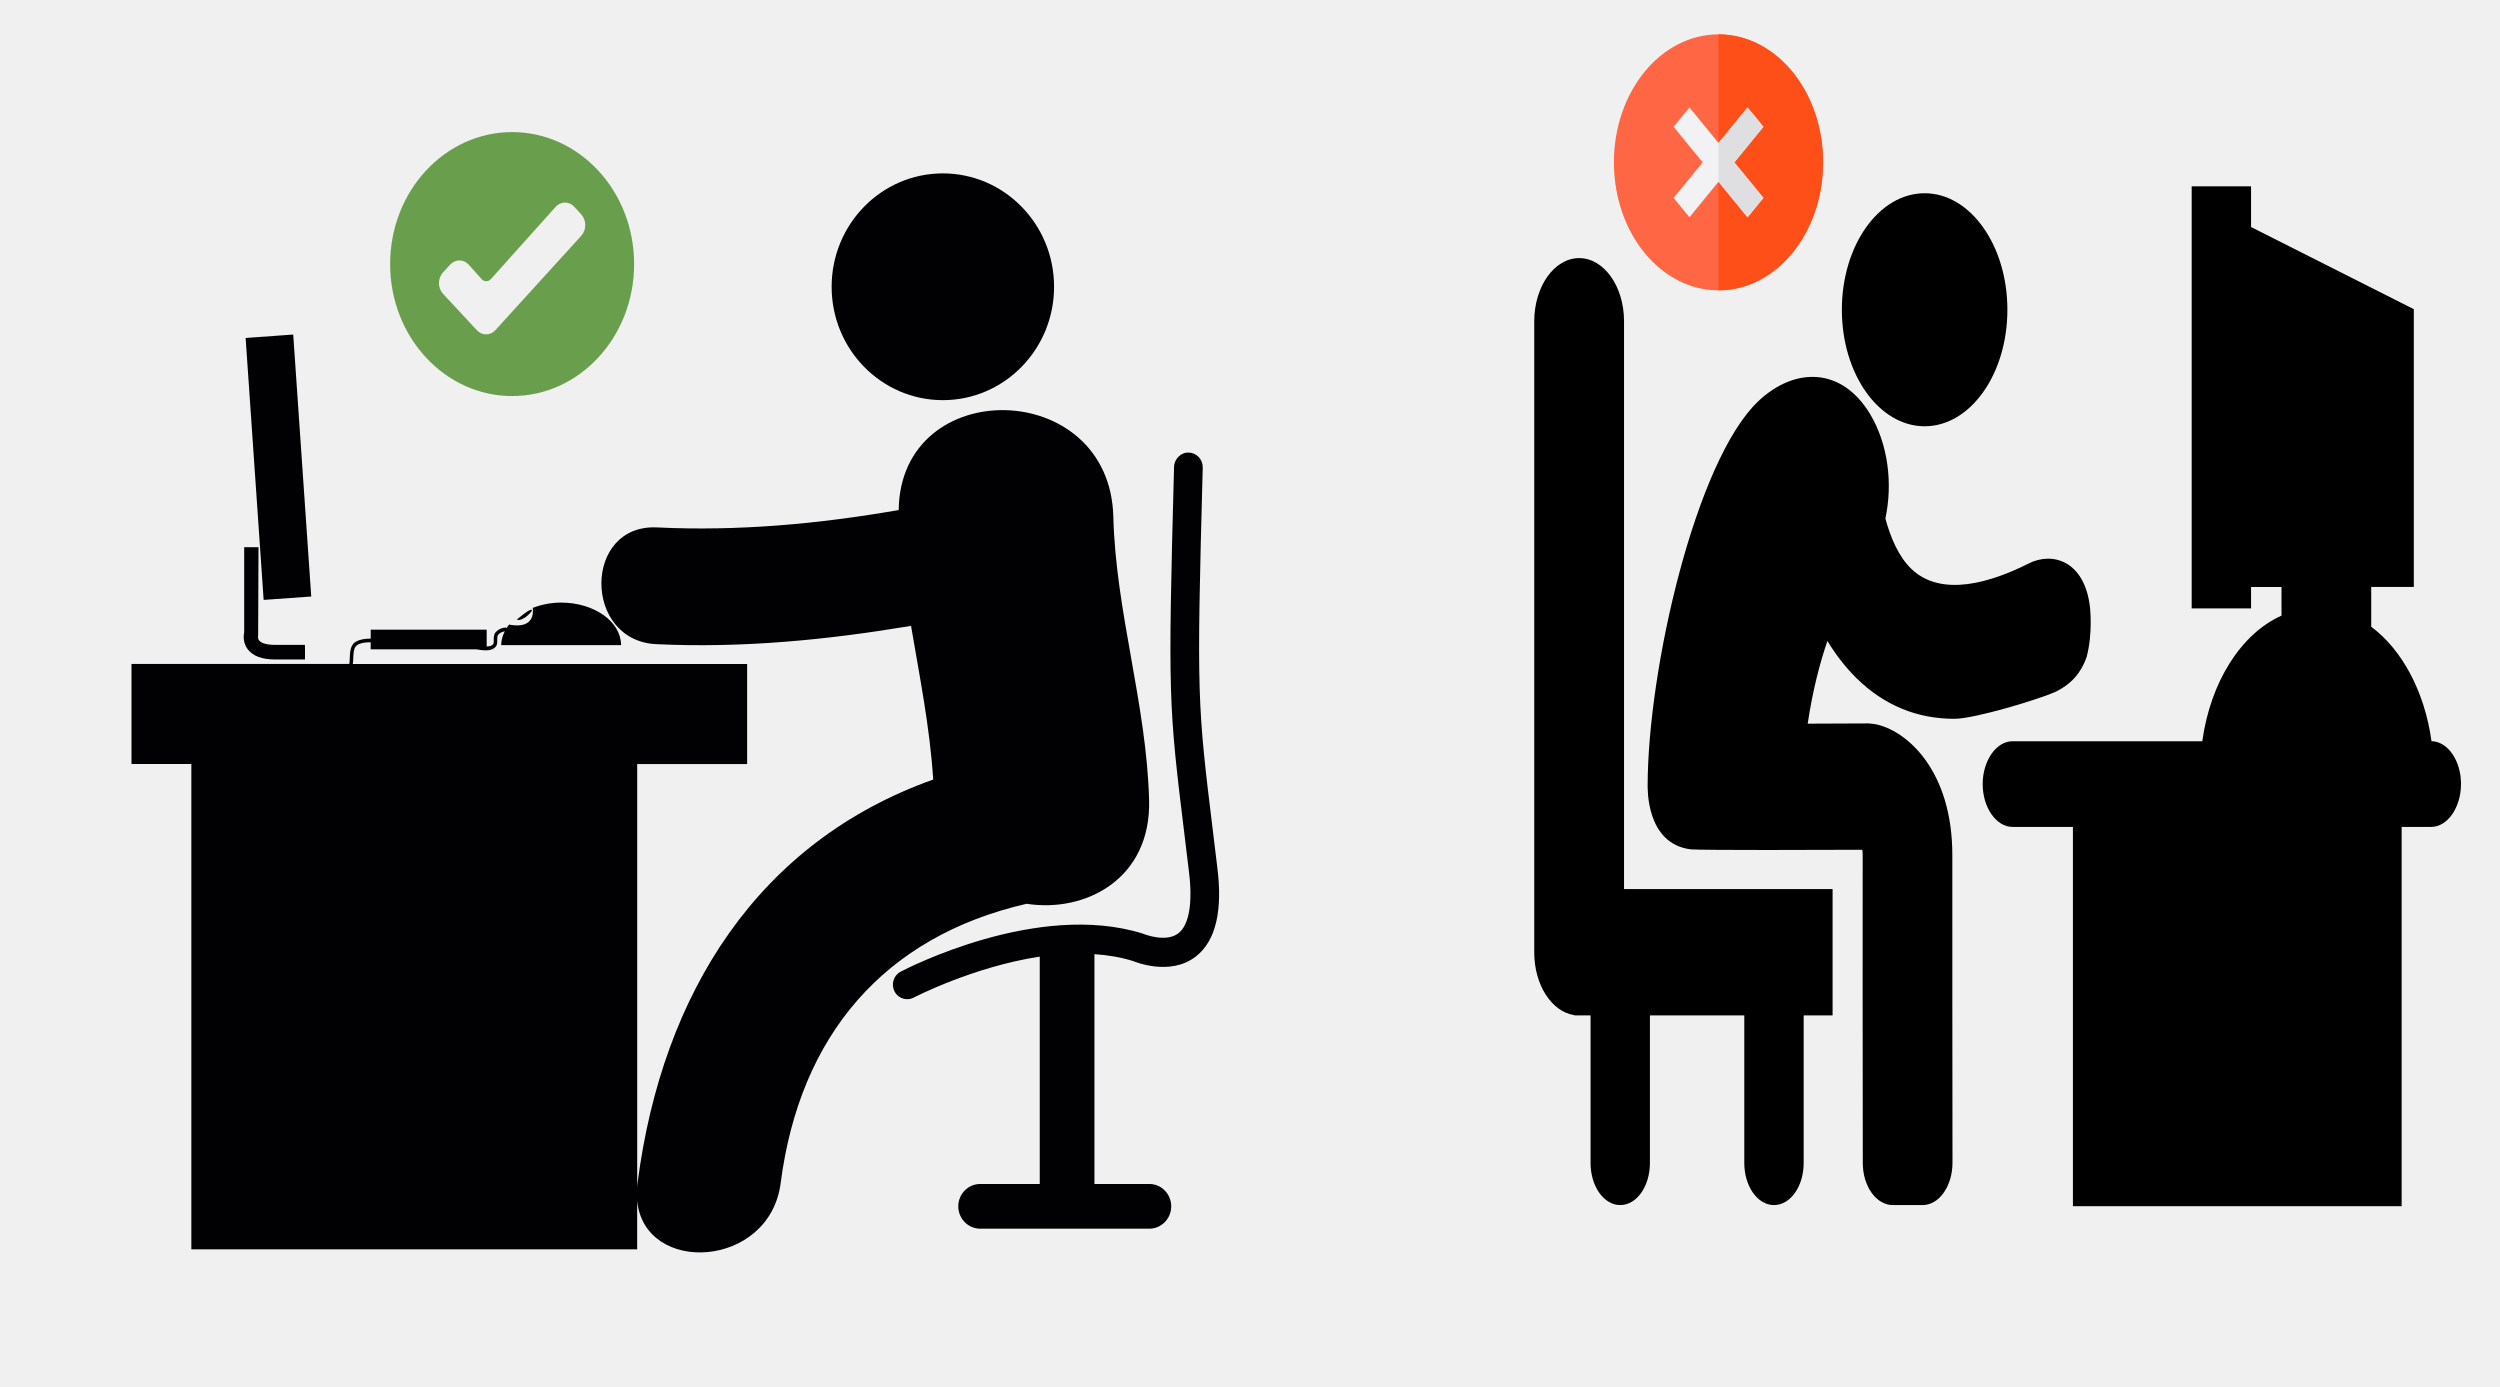
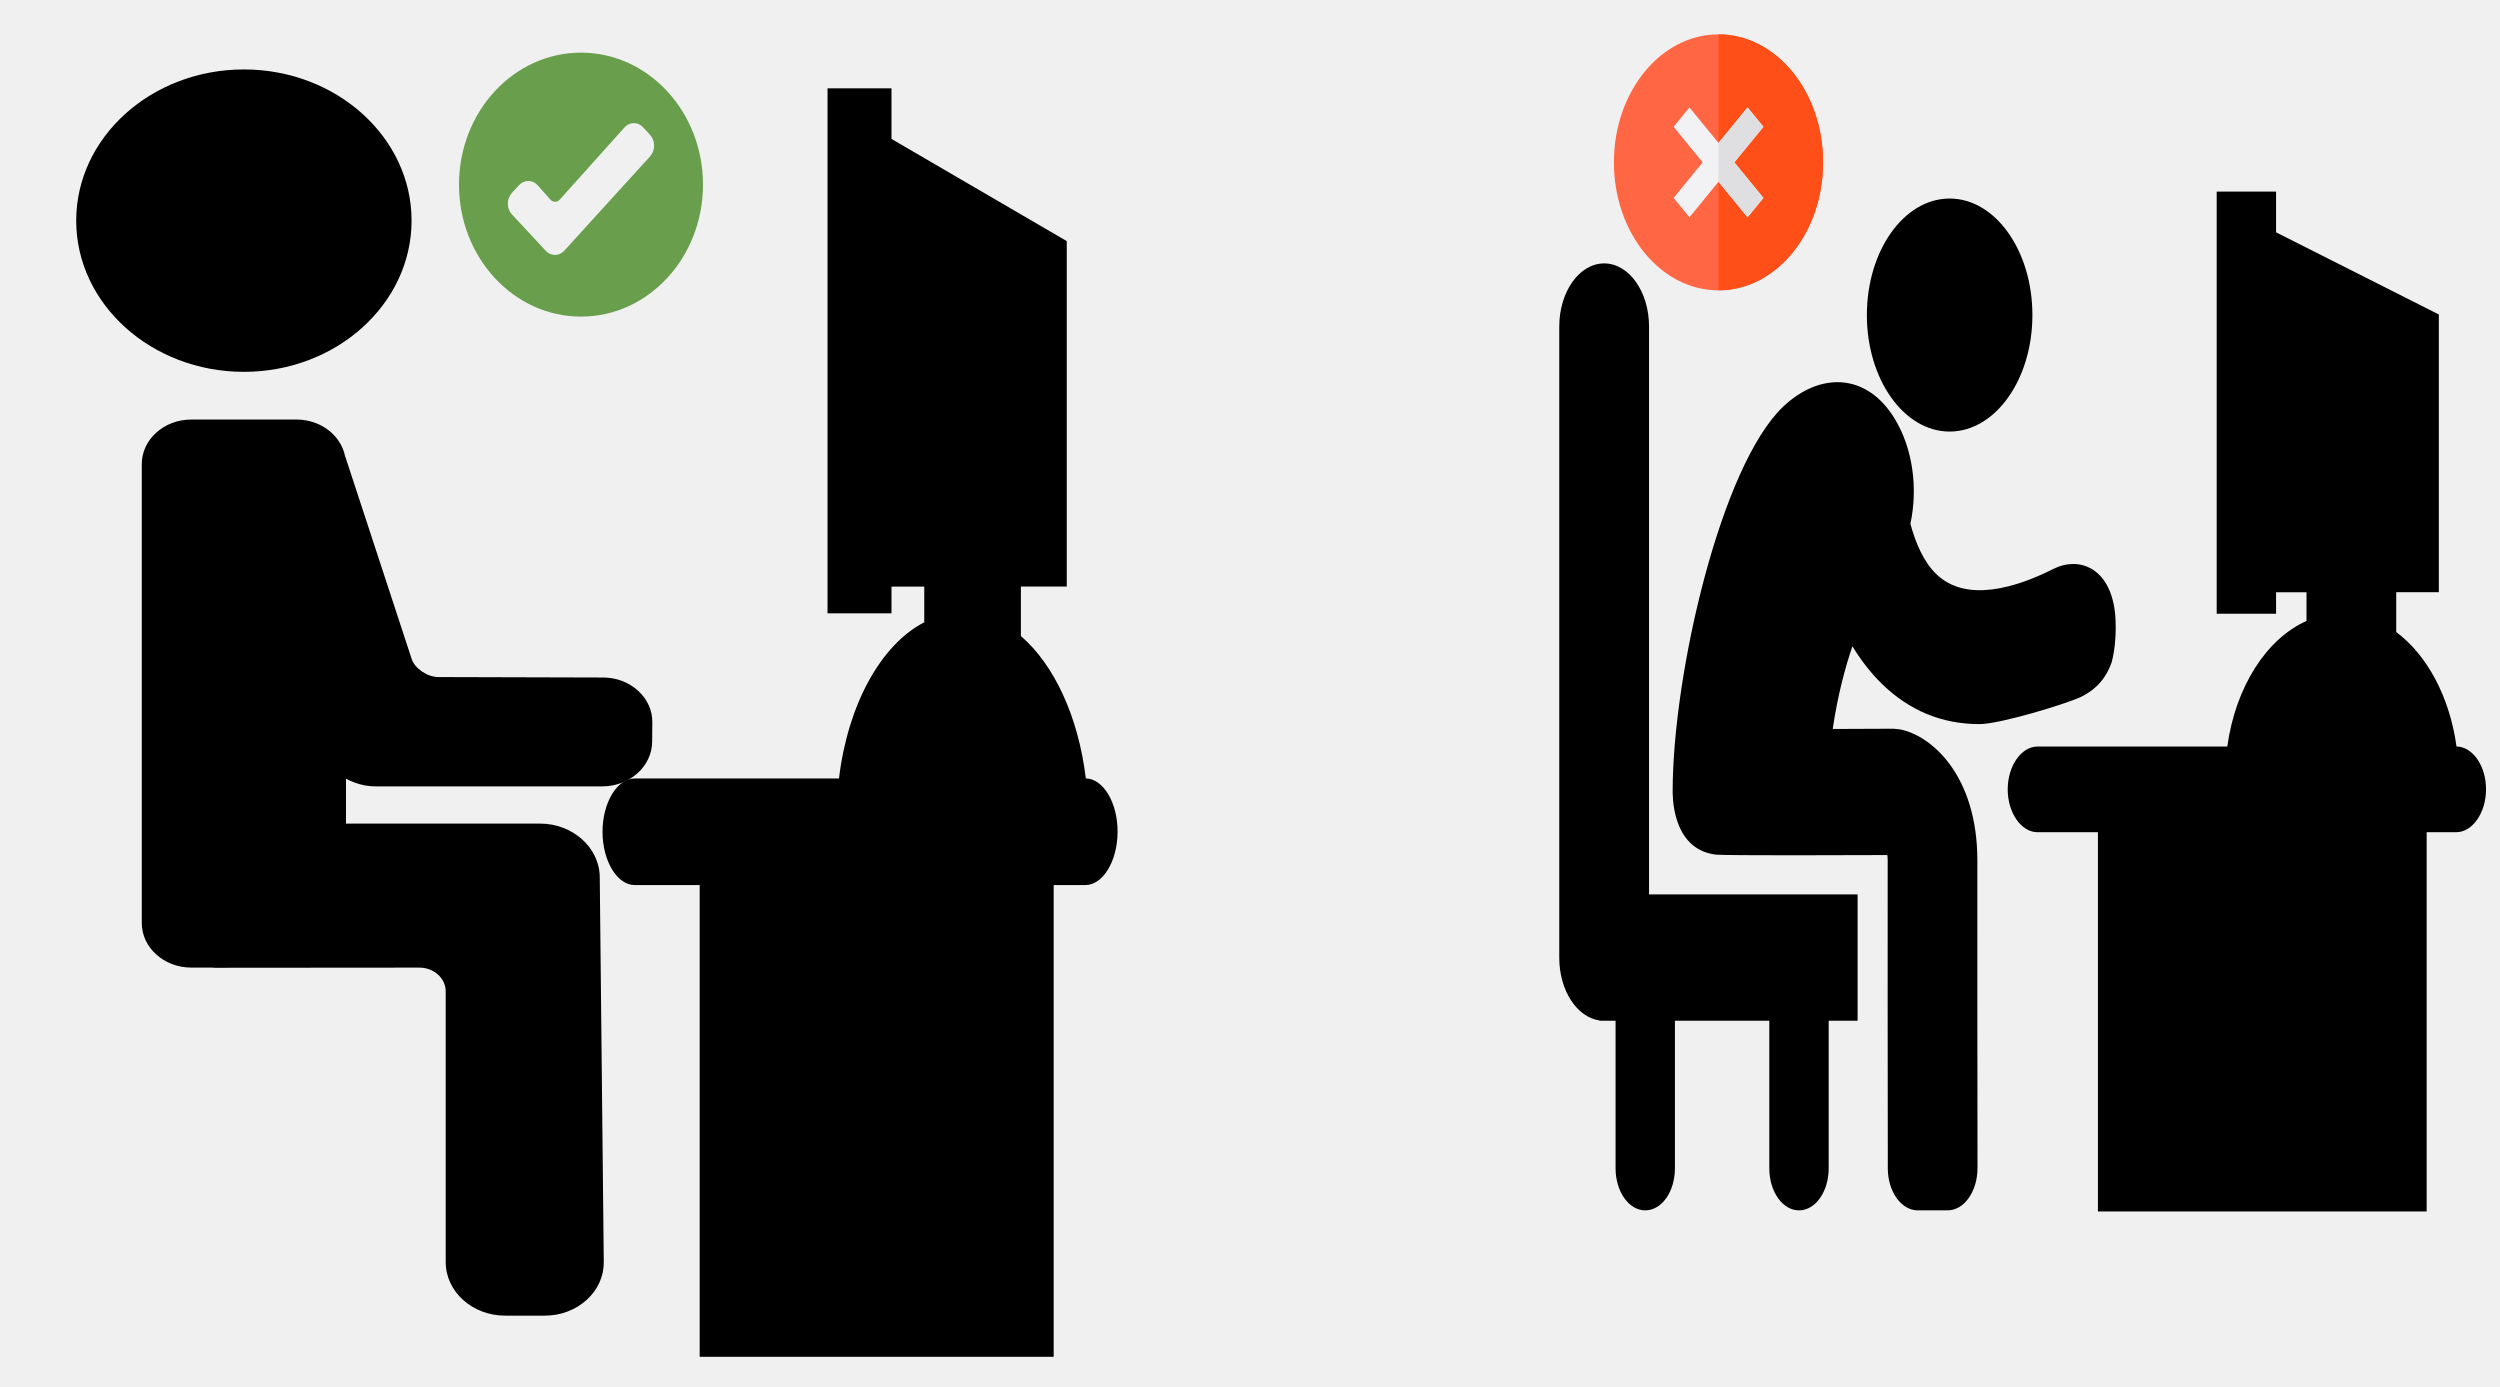
- <svg xmlns="http://www.w3.org/2000/svg" fill="#000000" width="799.938" height="443.638" viewBox="0 -27.73 122.871 68.143" version="1.1" id="Layer_1" xml:space="preserve">
+ <svg xmlns="http://www.w3.org/2000/svg" xmlns:xlink="http://www.w3.org/1999/xlink" fill="#000000" width="799.938" height="443.638" viewBox="0 -27.73 122.871 68.143" version="1.1" id="Layer_1" xml:space="preserve">
  <defs id="defs1875">
    <clipPath clipPathUnits="userSpaceOnUse" id="clipPath15564">
      <g id="g15568" transform="translate(-2.685651,-1.588722)">
        <g id="use15566" transform="translate(2.685651,1.588721)" clip-path="url(#clipPath15564)">
          <g id="g15744" clip-path="none" transform="translate(2.685651,1.588721)">
            <g id="g15572" transform="matrix(0.3160023,0,0,0.3068941,75.72647,8.937441)">
              <path d="m 79.93,51.37 c -0.53,-0.51 -0.32,-1.2 0.48,-1.54 0.8,-0.34 1.87,-0.2 2.41,0.3 3.78,3.6 1.96,6.52 0.21,9.32 -1.32,2.12 -2.59,4.15 -0.25,6.19 0.57,0.5 0.4,1.19 -0.37,1.55 -0.77,0.36 -1.86,0.26 -2.43,-0.24 -3.47,-3.03 -1.86,-5.62 -0.17,-8.32 1.41,-2.27 2.89,-4.63 0.12,-7.26 z M 14.57,28.11 h 73.65 c 0.96,0 1.74,0.78 1.74,1.74 v 12.26 h 24.13 c 1.46,0 2.79,-0.6 3.75,-1.56 0.96,-0.96 1.56,-2.29 1.56,-3.75 v -28 c 0,-1.46 -0.6,-2.79 -1.56,-3.75 -0.96,-0.96 -2.29,-1.56 -3.75,-1.56 H 8.8 C 7.34,3.49 6.01,4.09 5.05,5.05 4.08,6.01 3.48,7.34 3.48,8.8 v 28 c 0,1.46 0.6,2.79 1.56,3.75 0.96,0.96 2.29,1.56 3.75,1.56 h 4.03 V 29.85 c 0.01,-0.96 0.79,-1.74 1.75,-1.74 z m 71.91,3.48 H 16.31 V 41.68 H 86.48 Z M 15.21,13.64 c -0.96,0 -1.74,-0.78 -1.74,-1.74 0,-0.96 0.78,-1.74 1.74,-1.74 h 93.74 c 0.96,0 1.74,0.78 1.74,1.74 0,0.96 -0.78,1.74 -1.74,1.74 z m 83.37,18.35 c 1.36,0 2.46,1.1 2.46,2.46 0,1.36 -1.1,2.46 -2.46,2.46 -1.36,0 -2.46,-1.1 -2.46,-2.46 0,-1.36 1.11,-2.46 2.46,-2.46 z m 10.27,0 c 1.36,0 2.46,1.1 2.46,2.46 0,1.36 -1.1,2.46 -2.46,2.46 -1.36,0 -2.46,-1.1 -2.46,-2.46 0,-1.36 1.1,-2.46 2.46,-2.46 z M 8.8,0 h 105.29 c 2.42,0 4.62,0.99 6.21,2.58 1.59,1.59 2.58,3.79 2.58,6.21 V 36.8 c 0,2.42 -0.99,4.62 -2.58,6.21 -1.59,1.59 -3.79,2.58 -6.21,2.58 H 8.8 C 6.38,45.59 4.18,44.6 2.59,43.01 0.99,41.42 0,39.22 0,36.8 V 8.8 C 0,6.38 0.99,4.18 2.58,2.59 4.18,0.99 6.38,0 8.8,0 Z m 6.41,21.76 c -0.96,0 -1.74,-0.78 -1.74,-1.74 0,-0.96 0.78,-1.74 1.74,-1.74 h 93.74 c 0.96,0 1.74,0.78 1.74,1.74 0,0.96 -0.78,1.74 -1.74,1.74 z m 6.16,29.61 c -0.53,-0.51 -0.32,-1.2 0.48,-1.54 0.8,-0.34 1.87,-0.2 2.41,0.3 3.78,3.6 1.96,6.52 0.21,9.32 -1.32,2.12 -2.59,4.15 -0.25,6.19 0.57,0.5 0.4,1.19 -0.37,1.55 -0.77,0.36 -1.86,0.26 -2.43,-0.24 -3.47,-3.03 -1.86,-5.62 -0.17,-8.32 1.41,-2.27 2.88,-4.63 0.12,-7.26 z m 14.64,0 c -0.53,-0.51 -0.32,-1.2 0.48,-1.54 0.8,-0.34 1.87,-0.2 2.41,0.3 3.78,3.6 1.96,6.52 0.21,9.32 -1.32,2.12 -2.59,4.15 -0.25,6.19 0.57,0.5 0.4,1.19 -0.37,1.55 -0.77,0.36 -1.86,0.26 -2.43,-0.24 -3.47,-3.03 -1.86,-5.62 -0.17,-8.32 1.41,-2.27 2.88,-4.63 0.12,-7.26 z m 14.64,0 c -0.53,-0.51 -0.32,-1.2 0.48,-1.54 0.8,-0.34 1.87,-0.2 2.41,0.3 3.78,3.6 1.96,6.52 0.21,9.32 -1.32,2.12 -2.59,4.15 -0.25,6.19 0.57,0.5 0.4,1.19 -0.37,1.55 -0.77,0.36 -1.86,0.26 -2.43,-0.24 -3.47,-3.03 -1.86,-5.62 -0.17,-8.32 1.41,-2.27 2.89,-4.63 0.12,-7.26 z m 14.64,0 c -0.53,-0.51 -0.32,-1.2 0.48,-1.54 0.8,-0.34 1.87,-0.2 2.41,0.3 3.78,3.6 1.96,6.52 0.21,9.32 -1.32,2.12 -2.59,4.15 -0.25,6.19 0.57,0.5 0.4,1.19 -0.37,1.55 -0.77,0.36 -1.86,0.26 -2.43,-0.24 -3.47,-3.03 -1.85,-5.62 -0.17,-8.32 1.41,-2.27 2.89,-4.63 0.12,-7.26 z" id="path15570" />
            </g>
            <g id="g15584" transform="matrix(0.03702094,0,0,0.03373472,-3.585927,-29.1693)">
              <path d="M 841.894,97.371 H 180.399 c -13.502,0 -24.454,10.956 -24.454,24.454 v 431.976 c 0,1.209 0.509,2.227 0.701,3.375 0.763,11.399 9.169,21.208 20.826,22.863 l 65.784,9.234 c 50.44,7.258 111.769,16.111 167.937,22.163 v 32.414 H 186.833 c -13.502,0 -24.454,10.953 -24.454,24.454 V 904.385 c 0,13.502 10.953,24.454 24.454,24.454 h 652.194 c 13.502,0 24.454,-10.953 24.454,-24.454 V 668.307 c 0,-13.502 -10.953,-24.454 -24.454,-24.454 H 602.756 v -31.077 c 57.57,-5.86 121.767,-15.348 173.796,-22.991 l 68.588,-9.743 c 12.42,-1.784 21.335,-12.802 20.953,-25.094 0,-0.382 0.254,-0.698 0.254,-1.145 V 121.827 c 10e-4,-13.499 -10.951,-24.455 -24.453,-24.455 z" fill="#27323a" id="path15574" />
              <path d="m 211.288,692.762 h 603.284 v 187.168 h -603.284 z" fill="#f4ce73" id="path15576" />
              <path d="m 460.102,643.852 v -27.895 c 19.678,1.467 38.084,2.423 53.879,2.423 11.973,0 25.599,-0.639 39.865,-1.53 v 27.002 z m 357.336,-109.284 -48.016,6.815 c -80.372,11.846 -190.355,28.087 -255.44,28.087 -66.106,0 -180.292,-16.561 -263.657,-28.596 L 204.856,534.505 V 146.281 h 612.583 v 388.286 z" fill="#ffffff" id="path15578" />
              <path d="m 599.254,798.413 h 163.607 c 13.499,0 24.454,-10.953 24.454,-24.456 0,-13.499 -10.956,-24.454 -24.454,-24.454 H 599.254 c -13.502,0 -24.454,10.956 -24.454,24.454 0,13.503 10.953,24.456 24.454,24.456 z M 489.4,541.129 c 0,-12.035 9.805,-21.844 21.844,-21.844 11.973,0 21.781,9.808 21.781,21.844 0,11.973 -9.808,21.781 -21.781,21.781 -12.039,0 -21.844,-9.809 -21.844,-21.781 z M 250.772,167.489 c -8.98,0 -16.303,7.261 -16.303,16.303 v 310.017 c 0,9.045 7.323,16.303 16.303,16.303 h 520.877 c 8.98,0 16.303,-7.258 16.303,-16.303 V 183.793 c 0,-9.042 -7.323,-16.303 -16.303,-16.303 z" fill="#27323a" id="path15580" />
              <path d="M 755.346,200.096 V 477.506 H 267.075 V 200.096 Z" fill="#79ccbf" id="path15582" />
            </g>
            <g id="g15646" transform="matrix(0.05673058,0,0,0.05992302,46.19868,8.364622)">
              <path style="fill:#82afaf" d="m 427.2,479.2 c 0,8.8 -7.2,15.2 -15.2,15.2 H 82.4 c -8.8,0 -15.2,-7.2 -15.2,-15.2 V 15.2 C 67.2,6.4 74.4,0 82.4,0 h 328.8 c 8.8,0 15.2,7.2 15.2,15.2 v 464 z" id="path15586" />
              <path style="fill:#76a3a2" d="M 67.2,15.2 C 67.2,6.4 74.4,0 82.4,0 h 328.8 c 8.8,0 15.2,7.2 15.2,15.2 v 464 c 0,8.8 -7.2,15.2 -15.2,15.2" id="path15588" />
              <g id="g15594">
                <polygon style="fill:#669694" points="427.2,374.4 427.2,262.4 303.2,136.8 192,136.8 " id="polygon15590" />
                <path style="fill:#669694" d="M 412,23.2 H 82.4 c -8.8,0 -15.2,7.2 -15.2,15.2 v 90.4 h 360 V 38.4 c 0,-8 -7.2,-15.2 -15.2,-15.2 z" id="path15592" />
              </g>
              <path style="fill:#a3d0d1" d="M 412,0 H 82.4 c -8,0 -15.2,7.2 -15.2,15.2 v 90.4 h 360 V 15.2 C 427.2,7.2 420,0 412,0 Z" id="path15596" />
              <path style="fill:#91c4c4" d="M 427.2,106.4 V 15.2 C 427.2,6.4 420,0 412,0 H 82.4 c -8,0 -15.2,7.2 -15.2,15.2" id="path15598" />
              <path style="fill:#b3e0e0" d="M 412,0 H 82.4 c -8,0 -15.2,7.2 -15.2,15.2 v 7.2 c 0,-8.8 7.2,-15.2 15.2,-15.2 h 328.8 c 8.8,0 15.2,7.2 15.2,15.2 V 15.2 C 427.2,7.2 420,0 412,0 Z" id="path15600" />
              <path style="fill:#a3d0d1" d="m 67.2,464.8 v 14.4 c 0,8.8 7.2,15.2 15.2,15.2 h 328.8 c 8.8,0 15.2,-7.2 15.2,-15.2 v -14.4 z" id="path15602" />
              <rect x="67.2" y="99.2" style="fill:#b3e0e0" width="360" height="7.2" id="rect15604" />
              <path style="fill:#a3d0d1" d="m 308,136.8 c 0,5.6 -4,9.6 -9.6,9.6 H 196 c -5.6,0 -9.6,-4 -9.6,-9.6 v 0 c 0,-5.6 4,-9.6 9.6,-9.6 h 103.2 c 4.8,0 8.8,4.8 8.8,9.6 z" id="path15606" />
              <path style="fill:#b3e0e0" d="M 298.4,127.2 H 196 c -4,0 -8,2.4 -8.8,6.4 1.6,4 4.8,6.4 8.8,6.4 h 103.2 c 4,0 8,-2.4 8.8,-6.4 -1.6,-3.2 -4.8,-6.4 -9.6,-6.4 z" id="path15608" />
              <path style="fill:#137d8e" d="m 124,52 c 0,10.4 -8,18.4 -18.4,18.4 -10.4,0 -18.4,-8 -18.4,-18.4 0,-10.4 8,-20 18.4,-20 10.4,0 18.4,9.6 18.4,20 z" id="path15610" />
              <path style="fill:#72a2a5" d="m 124,52 c 0,10.4 -8,27.2 -18.4,27.2 -10.4,0 -18.4,-17.6 -18.4,-27.2 0,-10.4 8,-17.6 18.4,-17.6 10.4,0 18.4,7.2 18.4,17.6 z" id="path15612" />
              <circle style="fill:#185b6b" cx="105.6" cy="52" r="18.4" id="circle15614" />
              <path style="fill:#073b44" d="m 119.2,38.4 c 7.2,7.2 7.2,19.2 0,26.4 C 112,72 100,72 92.8,64.8" id="path15616" />
              <circle style="fill:#b8d7e0" cx="115.2" cy="42.4" r="1.6" id="circle15618" />
              <path style="fill:#137d8e" d="m 168.8,52 c 0,10.4 -8,18.4 -18.4,18.4 -10.4,0 -18.4,-8 -18.4,-18.4 0,-10.4 8,-20 18.4,-20 10.4,0 18.4,9.6 18.4,20 z" id="path15620" />
              <path style="fill:#72a2a5" d="m 168.8,52 c 0,10.4 -8,27.2 -18.4,27.2 C 140,79.2 132,62.4 132,52 c 0,-10.4 8,-17.6 18.4,-17.6 10.4,0 18.4,7.2 18.4,17.6 z" id="path15622" />
              <circle style="fill:#185b6b" cx="150.4" cy="52" r="18.4" id="circle15624" />
              <path style="fill:#073b44" d="m 163.2,38.4 c 7.2,7.2 7.2,19.2 0,26.4 -7.2,7.2 -19.2,7.2 -26.4,0" id="path15626" />
              <circle style="fill:#b8d7e0" cx="160" cy="42.4" r="1.6" id="circle15628" />
              <path style="fill:#137d8e" d="m 213.6,52 c 0,10.4 -8,18.4 -18.4,18.4 -10.4,0 -18.4,-8 -18.4,-18.4 0,-10.4 8,-20 18.4,-20 10.4,0 18.4,9.6 18.4,20 z" id="path15630" />
              <path style="fill:#72a2a5" d="m 213.6,52 c 0,10.4 -8,27.2 -18.4,27.2 -10.4,0 -18.4,-16.8 -18.4,-27.2 0,-10.4 8,-17.6 18.4,-17.6 10.4,0 18.4,7.2 18.4,17.6 z" id="path15632" />
              <circle style="fill:#185b6b" cx="195.2" cy="52" r="18.4" id="circle15634" />
              <path style="fill:#073b44" d="m 208,38.4 c 7.2,7.2 7.2,19.2 0,26.4 -7.2,7.2 -19.2,7.2 -26.4,0" id="path15636" />
              <circle style="fill:#b8d7e0" cx="204.8" cy="42.4" r="1.6" id="circle15638" />
              <path style="fill:#53ad8a" d="m 398.4,67.2 c 0,4 -3.2,7.2 -7.2,7.2 H 290.4 c -4,0 -7.2,-3.2 -7.2,-7.2 V 41.6 c 0,-4 3.2,-7.2 7.2,-7.2 h 100.8 c 4,0 7.2,3.2 7.2,7.2 z" id="path15640" />
              <path style="fill:#3ca589" d="M 391.2,34.4 H 290.4 c -4,0 -7.2,3.2 -7.2,7.2 v 23.2 c 0,4 3.2,7.2 7.2,7.2 h 100.8 c 4,0 7.2,-3.2 7.2,-7.2 V 41.6 c 0,-4 -3.2,-7.2 -7.2,-7.2 z" id="path15642" />
              <path style="fill:#319385" d="m 283.2,64.8 c 0,4 3.2,7.2 7.2,7.2 h 100.8 c 4,0 7.2,-3.2 7.2,-7.2 V 41.6 c 0,-4 -3.2,-7.2 -7.2,-7.2" id="path15644" />
            </g>
            <g id="g15682" transform="matrix(0.0652863,0,0,0.06406848,83.04006,-28.33452)">
              <path style="fill:#54686c" d="M 126.527,136.399 H 41.796 c -17.312,0 -31.347,13.992 -31.347,31.251 v 248.812 c 0,17.26 14.035,31.251 31.347,31.251 h 428.408 c 17.312,0 31.347,-13.689 31.347,-30.948 V 167.651 c 0,-17.259 -14.035,-31.251 -31.347,-31.251 H 385.473 126.527 Z" id="path15648" />
              <g id="g15654">
                <path style="fill:#87a3aa" d="m 10.449,407.051 v 9.411 c 0,17.26 14.035,31.251 31.347,31.251 h 428.408 c 17.312,0 31.347,-13.689 31.347,-30.948 v -9.714 z" id="path15650" />
                <path style="fill:#87a3aa" d="M 470.204,136.399 H 385.473 126.527 41.796 c -17.312,0 -31.347,13.992 -31.347,31.251 v 7.377 h 491.102 v -7.377 c 0,-17.258 -14.035,-31.251 -31.347,-31.251 z" id="path15652" />
              </g>
              <circle style="fill:#54686c" cx="327.272" cy="292.332" r="114.719" id="circle15656" />
              <rect x="55.38" y="99.83" style="fill:#faf9f9" width="78.367" height="36.571" id="rect15658" />
              <polygon style="fill:#54686c" points="418.544,135.37 236.006,135.37 249.59,64.287 403.916,64.287 " id="polygon15660" />
              <circle style="fill:#87a3aa" cx="327.272" cy="292.332" r="77.199" id="circle15662" />
              <circle style="fill:#54686c" cx="327.272" cy="292.332" r="42.37" id="circle15664" />
              <path d="m 327.276,167.155 c -69.021,0 -125.173,56.152 -125.173,125.173 0,69.021 56.152,125.172 125.173,125.172 69.021,0 125.172,-56.152 125.172,-125.173 0,-69.021 -56.152,-125.172 -125.172,-125.172 z m 0,229.447 c -57.497,0 -104.275,-46.778 -104.275,-104.275 0,-57.497 46.778,-104.275 104.275,-104.275 57.497,0 104.274,46.779 104.274,104.275 0,57.496 -46.778,104.275 -104.274,104.275 z" id="path15666" />
              <path d="m 327.276,204.679 c -48.329,0 -87.648,39.318 -87.648,87.648 0,48.33 39.318,87.648 87.648,87.648 48.33,0 87.648,-39.318 87.648,-87.648 0,-48.33 -39.32,-87.648 -87.648,-87.648 z m 0,154.399 c -36.807,0 -66.75,-29.944 -66.75,-66.75 0,-36.806 29.944,-66.75 66.75,-66.75 36.806,0 66.75,29.944 66.75,66.75 0,36.806 -29.945,66.75 -66.75,66.75 z" id="path15668" />
              <path d="m 346.687,266.983 c 0.065,0.051 0.161,0.127 0.227,0.177 1.892,1.441 4.116,2.138 6.324,2.138 3.149,0 6.263,-1.418 8.318,-4.117 3.483,-4.57 2.619,-11.091 -1.919,-14.599 -4.504,-3.511 -11.004,-2.756 -14.582,1.715 -3.605,4.506 -2.874,11.082 1.632,14.686 z" id="path15670" />
              <path d="m 359.196,292.327 c 0,17.601 -14.319,31.921 -31.921,31.921 -17.601,0 -31.921,-14.319 -31.921,-31.921 0,-5.771 -4.678,-10.449 -10.449,-10.449 -5.771,0 -10.449,4.678 -10.449,10.449 0,29.124 23.694,52.819 52.819,52.819 29.124,0 52.819,-23.694 52.819,-52.819 0,-5.771 -4.678,-10.449 -10.449,-10.449 -5.771,0 -10.449,4.678 -10.449,10.449 z" id="path15672" />
              <path d="m 456.62,167.38 c -5.762,0 -10.449,4.687 -10.449,10.449 0,5.762 4.687,10.449 10.449,10.449 5.762,0 10.449,-4.687 10.449,-10.449 0,-5.762 -4.687,-10.449 -10.449,-10.449 z" id="path15674" />
              <path d="m 470.204,125.95 h -42.93 L 414.15,62.18 c -1,-4.857 -5.276,-8.342 -10.235,-8.342 H 249.59 c -5.014,0 -9.322,3.562 -10.263,8.488 l -12.158,63.625 H 144.197 V 99.828 c 0,-5.771 -4.678,-10.449 -10.449,-10.449 H 55.38 c -5.771,0 -10.449,4.678 -10.449,10.449 V 125.95 H 41.796 C 18.75,125.95 0,144.657 0,167.65 v 248.812 c 0,22.993 18.75,41.7 41.796,41.7 h 428.408 c 23.046,0 41.796,-18.57 41.796,-41.397 V 167.651 C 512,144.657 493.25,125.95 470.204,125.95 Z M 258.231,74.736 h 137.168 l 10.328,50.184 H 248.641 Z M 65.829,110.277 h 57.469 V 125.95 H 65.829 Z m 425.273,306.489 c 0,11.495 -9.179,20.499 -20.898,20.499 H 41.796 c -11.171,0 -20.297,-8.777 -20.845,-19.765 h 174.631 c 5.771,0 10.449,-4.678 10.449,-10.449 0,-5.771 -4.678,-10.449 -10.449,-10.449 H 20.898 V 188.053 h 174.683 c 5.771,0 10.449,-4.678 10.449,-10.449 0,-5.771 -4.678,-10.449 -10.449,-10.449 H 20.923 c 0.267,-11.24 9.518,-20.307 20.873,-20.307 h 428.408 c 11.523,0 20.898,9.332 20.898,20.802 z" id="path15676" />
              <path d="m 229.522,396.602 h -0.137 c -5.771,0 -10.449,4.678 -10.449,10.449 0,5.771 4.678,10.449 10.449,10.449 h 0.137 c 5.771,0 10.449,-4.678 10.449,-10.449 0,-5.771 -4.678,-10.449 -10.449,-10.449 z" id="path15678" />
              <path d="m 229.385,188.053 h 0.137 c 5.771,0 10.449,-4.678 10.449,-10.449 0,-5.771 -4.678,-10.449 -10.449,-10.449 h -0.137 c -5.771,0 -10.449,4.678 -10.449,10.449 0,5.771 4.678,10.449 10.449,10.449 z" id="path15680" />
            </g>
            <g id="g15698" transform="matrix(0.04785007,0,0,0.05177577,47.73958,-25.41441)">
              <path style="fill:#48cfad" d="m 128.007,501.311 c -17.656,0 -31.999,-14.359 -31.999,-32 V 42.654 c 0,-17.64 14.343,-31.999 31.999,-31.999 h 255.984 c 17.654,0 31.998,14.359 31.998,31.999 v 426.657 c 0,17.641 -14.344,32 -31.998,32 z" id="path15684" />
              <path style="fill:#5d9cec" d="m 371.116,354.878 -0.906,-0.281 c -15.094,-4.094 -26.156,-7.983 -32.844,-10.562 -23.592,-9.078 -29.779,-15.641 -31.342,-18.733 -0.031,-0.109 -0.094,-0.234 -0.156,-0.344 l -0.188,-28.891 -100.911,1.156 -0.203,27.734 c -0.047,0.109 -0.094,0.234 -0.141,0.344 -1.578,3.093 -7.719,9.655 -31.343,18.749 -6.656,2.562 -17.75,6.452 -32.718,10.515 l -1.016,0.312 c -13.625,4.547 -22.78,17.312 -22.78,31.719 v 40.045 h 277.326 v -40.045 c 10e-4,-14.406 -9.153,-27.171 -22.778,-31.718 z" id="path15686" />
              <path style="fill:#eac6bb" d="m 333.803,243.288 c 0,51.061 -48.686,100.153 -78.583,100.153 -29.905,0 -78.575,-49.093 -78.575,-100.153 0,-51.06 35.186,-84.747 78.575,-84.747 43.398,0 78.583,33.686 78.583,84.747 z" id="path15688" />
              <path style="fill:#a85d5d" d="m 305.868,149.307 c -13.375,-12.109 -58.177,-26.968 -102.864,0 -22.624,13.64 -39.092,73.95 -39.092,73.95 0,0 44.139,25.015 101.591,-2.016 34.396,-16.187 33.615,-7.703 43.428,7.031 5.844,8.734 24.873,15.015 24.873,15.015 0,0 14.812,-55.278 -27.936,-93.98 z" id="path15690" />
              <path style="fill:#434a54" d="M 383.991,0 H 128.007 C 104.43,0 85.337,19.093 85.337,42.654 v 426.657 c 0,23.562 19.093,42.671 42.67,42.671 h 255.984 c 23.561,0 42.654,-19.108 42.654,-42.671 V 42.654 C 426.645,19.093 407.552,0 383.991,0 Z m 21.342,469.311 c 0,11.766 -9.594,21.328 -21.342,21.328 H 128.007 c -11.765,0 -21.343,-9.562 -21.343,-21.328 V 42.654 c 0,-11.765 9.578,-21.327 21.343,-21.327 h 255.984 c 11.748,0 21.342,9.562 21.342,21.327 z" id="path15692" />
              <path style="fill:#434a54" d="m 96.008,405.313 v 63.998 c 0,17.641 14.343,32 31.999,32 h 255.984 c 17.654,0 31.998,-14.359 31.998,-32 v -63.998 z" id="path15694" />
              <path style="fill:#656d78" d="m 256.002,426.641 c -17.687,0 -31.999,14.328 -31.999,31.999 0,17.671 14.312,31.999 31.999,31.999 17.678,0 31.991,-14.328 31.991,-31.999 0,-17.671 -14.313,-31.999 -31.991,-31.999 z m 0,42.67 c -5.89,0 -10.671,-4.781 -10.671,-10.671 0,-5.875 4.781,-10.656 10.671,-10.656 5.875,0 10.657,4.781 10.657,10.656 0,5.89 -4.781,10.671 -10.657,10.671 z" id="path15696" />
            </g>
            <g id="g15720" transform="matrix(0.1536,0,0,0.1536,56.9856,8.428481)">
              <rect y="5.5" style="fill:#38454f" width="58" height="38" id="rect15700" x="0" />
              <path style="fill:#61b872" d="M 13.962,21.5 H 11.038 C 10.465,21.5 10,21.035 10,20.462 V 17.538 C 10,16.965 10.465,16.5 11.038,16.5 h 2.924 c 0.573,0 1.038,0.465 1.038,1.038 v 2.924 c 0,0.573 -0.465,1.038 -1.038,1.038 z" id="path15702" />
              <path style="fill:#48a0dc" d="M 24.962,21.5 H 22.038 C 21.465,21.5 21,21.035 21,20.462 V 17.538 C 21,16.965 21.465,16.5 22.038,16.5 h 2.924 c 0.573,0 1.038,0.465 1.038,1.038 v 2.924 c 0,0.573 -0.465,1.038 -1.038,1.038 z" id="path15704" />
              <path style="fill:#ebba16" d="M 35.962,21.5 H 33.038 C 32.465,21.5 32,21.035 32,20.462 V 17.538 C 32,16.965 32.465,16.5 33.038,16.5 h 2.924 c 0.573,0 1.038,0.465 1.038,1.038 v 2.924 c 0,0.573 -0.465,1.038 -1.038,1.038 z" id="path15706" />
              <path style="fill:#bf4d90" d="M 46.962,21.5 H 44.038 C 43.465,21.5 43,21.035 43,20.462 V 17.538 C 43,16.965 43.465,16.5 44.038,16.5 h 2.924 c 0.573,0 1.038,0.465 1.038,1.038 v 2.924 c 0,0.573 -0.465,1.038 -1.038,1.038 z" id="path15708" />
              <path style="fill:#dd352e" d="M 13.962,32.5 H 11.038 C 10.465,32.5 10,32.035 10,31.462 V 28.538 C 10,27.965 10.465,27.5 11.038,27.5 h 2.924 c 0.573,0 1.038,0.465 1.038,1.038 v 2.924 c 0,0.573 -0.465,1.038 -1.038,1.038 z" id="path15710" />
              <path style="fill:#a4e869" d="M 24.962,32.5 H 22.038 C 21.465,32.5 21,32.035 21,31.462 V 28.538 C 21,27.965 21.465,27.5 22.038,27.5 h 2.924 c 0.573,0 1.038,0.465 1.038,1.038 v 2.924 c 0,0.573 -0.465,1.038 -1.038,1.038 z" id="path15712" />
              <path style="fill:#50508a" d="M 35.962,32.5 H 33.038 C 32.465,32.5 32,32.035 32,31.462 V 28.538 C 32,27.965 32.465,27.5 33.038,27.5 h 2.924 c 0.573,0 1.038,0.465 1.038,1.038 v 2.924 c 0,0.573 -0.465,1.038 -1.038,1.038 z" id="path15714" />
              <path style="fill:#be7c6d" d="M 46.962,32.5 H 44.038 C 43.465,32.5 43,32.035 43,31.462 V 28.538 C 43,27.965 43.465,27.5 44.038,27.5 h 2.924 c 0.573,0 1.038,0.465 1.038,1.038 v 2.924 c 0,0.573 -0.465,1.038 -1.038,1.038 z" id="path15716" />
              <polygon style="fill:#afb6bb" points="28,49.5 15,49.5 15,52.5 43,52.5 43,49.5 30,49.5 30,43.5 28,43.5 " id="polygon15718" />
            </g>
            <g id="g15742" transform="matrix(0.7700357,0,0,0.6084873,2.523079,4.400439)">
              <rect y="5.5" style="fill:#38454f" width="58" height="38" id="rect15722" x="0" />
              <path style="fill:#61b872" d="M 13.962,21.5 H 11.038 C 10.465,21.5 10,21.035 10,20.462 V 17.538 C 10,16.965 10.465,16.5 11.038,16.5 h 2.924 c 0.573,0 1.038,0.465 1.038,1.038 v 2.924 c 0,0.573 -0.465,1.038 -1.038,1.038 z" id="path15724" />
              <path style="fill:#48a0dc" d="M 24.962,21.5 H 22.038 C 21.465,21.5 21,21.035 21,20.462 V 17.538 C 21,16.965 21.465,16.5 22.038,16.5 h 2.924 c 0.573,0 1.038,0.465 1.038,1.038 v 2.924 c 0,0.573 -0.465,1.038 -1.038,1.038 z" id="path15726" />
              <path style="fill:#ebba16" d="M 35.962,21.5 H 33.038 C 32.465,21.5 32,21.035 32,20.462 V 17.538 C 32,16.965 32.465,16.5 33.038,16.5 h 2.924 c 0.573,0 1.038,0.465 1.038,1.038 v 2.924 c 0,0.573 -0.465,1.038 -1.038,1.038 z" id="path15728" />
              <path style="fill:#bf4d90" d="M 46.962,21.5 H 44.038 C 43.465,21.5 43,21.035 43,20.462 V 17.538 C 43,16.965 43.465,16.5 44.038,16.5 h 2.924 c 0.573,0 1.038,0.465 1.038,1.038 v 2.924 c 0,0.573 -0.465,1.038 -1.038,1.038 z" id="path15730" />
              <path style="fill:#dd352e" d="M 13.962,32.5 H 11.038 C 10.465,32.5 10,32.035 10,31.462 V 28.538 C 10,27.965 10.465,27.5 11.038,27.5 h 2.924 c 0.573,0 1.038,0.465 1.038,1.038 v 2.924 c 0,0.573 -0.465,1.038 -1.038,1.038 z" id="path15732" />
              <path style="fill:#a4e869" d="M 24.962,32.5 H 22.038 C 21.465,32.5 21,32.035 21,31.462 V 28.538 C 21,27.965 21.465,27.5 22.038,27.5 h 2.924 c 0.573,0 1.038,0.465 1.038,1.038 v 2.924 c 0,0.573 -0.465,1.038 -1.038,1.038 z" id="path15734" />
              <path style="fill:#50508a" d="M 35.962,32.5 H 33.038 C 32.465,32.5 32,32.035 32,31.462 V 28.538 C 32,27.965 32.465,27.5 33.038,27.5 h 2.924 c 0.573,0 1.038,0.465 1.038,1.038 v 2.924 c 0,0.573 -0.465,1.038 -1.038,1.038 z" id="path15736" />
              <path style="fill:#be7c6d" d="M 46.962,32.5 H 44.038 C 43.465,32.5 43,32.035 43,31.462 V 28.538 C 43,27.965 43.465,27.5 44.038,27.5 h 2.924 c 0.573,0 1.038,0.465 1.038,1.038 v 2.924 c 0,0.573 -0.465,1.038 -1.038,1.038 z" id="path15738" />
              <polygon style="fill:#afb6bb" points="30,49.5 30,43.5 28,43.5 28,49.5 15,49.5 15,52.5 43,52.5 43,49.5 " id="polygon15740" />
            </g>
          </g>
        </g>
      </g>
    </clipPath>
    <style id="style30742">.cls-1{fill:#ba9bc9;}.cls-2{fill:#8f6c56;}.cls-3{fill:#838bc5;}.cls-4{fill:#fcdd7c;}.cls-5{fill:#65c8d0;}</style>
    <style id="style66878">
      .cls-1 {
        fill: #699f4c;
        fill-rule: evenodd;
      }
    </style>
+     <clipPath clipPathUnits="userSpaceOnUse" id="clipPath547">
+       <use x="0" y="0" xlink:href="#g543" id="use549" transform="translate(-0.4553786,1.245882)" />
+     </clipPath>
  </defs>
  <g id="g12350" transform="translate(2.156201,-2.913543)" />
-   <g id="g12439" clip-path="none" transform="translate(2.238462,-1.585161)">
-     <g style="fill:#000000" id="g63942" transform="matrix(1.43695,0,0,2.022759,73.16759,-23.98584)">
-       <g id="g63929">
-         <g id="g63927">
-           <circle cx="13.352" cy="6.459" r="2.831" id="circle63919" />
-           <path d="m 11.025,15.413 c 0.943,0.657 2.062,0.985 3.347,0.985 0.701,0 2.918,-0.482 3.446,-0.652 0.597,-0.205 0.895,-0.493 1.074,-0.845 0.221,-0.592 0.115,-1.217 0.115,-1.217 -0.179,-1.11 -1.263,-1.362 -2.105,-1.057 -1.257,0.449 -2.972,0.836 -4.007,0.126 -0.438,-0.3 -0.713,-0.768 -0.885,-1.222 C 12.268,10.679 12.102,9.719 11.483,8.989 10.514,7.849 8.907,7.847 7.665,8.68 c -2.132,1.43 -3.787,6.502 -3.787,9.357 0.01,0.002 -0.085,1.398 1.478,1.533 0.469,0.024 4.573,0.014 5.865,0.01 0.005,0.023 0.012,0.066 0.012,0.137 -0.005,1.182 10e-4,5.48 0.004,7.475 10e-4,0.564 0.46,1.021 1.026,1.021 h 1.016 c 0.273,0 0.534,-0.105 0.726,-0.301 0.192,-0.193 0.3,-0.453 0.3,-0.727 -0.003,-1.992 -0.009,-6.281 -0.005,-7.457 0.009,-2.091 -1.584,-3.062 -2.657,-3.203 L 11.435,16.51 c -0.614,0.002 -1.346,0.004 -2.082,0.006 0.168,-0.805 0.415,-1.471 0.674,-2.01 0.279,0.327 0.608,0.634 0.998,0.907 z" id="path63921" />
-           <path d="M 3.071,6.738 C 3.071,5.89 2.383,5.204 1.536,5.204 0.688,5.204 0,5.891 0,6.738 v 15.339 c 0,0.791 0.601,1.441 1.371,1.521 0.001,0.005 0.003,0.007 0.005,0.007 h 0.55 v 3.586 c 0,0.563 0.451,1.022 1.015,1.022 0.565,0 1.015,-0.457 1.015,-1.022 v -3.586 h 3.228 v 3.586 c 0,0.563 0.451,1.022 1.016,1.022 0.564,0 1.015,-0.457 1.015,-1.022 v -3.586 h 0.989 v -3.07 H 3.071 Z" id="path63923" />
-           <path d="m 30.689,16.942 c -0.234,-1.207 -1.008,-2.224 -2.062,-2.781 v -0.968 h 1.457 V 6.445 L 24.517,4.449 V 3.46 h -2.031 v 10.256 h 2.031 v -0.521 h 1.041 v 0.696 c -1.379,0.439 -2.428,1.606 -2.709,3.052 h -6.488 c -0.565,0 -1.023,0.477 -1.023,1.041 0,0.565 0.458,1.041 1.023,1.041 h 2.063 v 9.215 h 11.244 v -9.215 h 1.007 c 0.564,0 1.023,-0.476 1.023,-1.041 0.004,-0.561 -0.448,-1.036 -1.009,-1.042 z" id="path63925" />
+   <g id="g63929" transform="matrix(1.43695,0,0,2.022759,76.63539,-25.31066)" style="fill:#000000">
+     <g id="g63927">
+       <circle cx="13.352" cy="6.459" r="2.831" id="circle63919" />
+       <path d="m 11.025,15.413 c 0.943,0.657 2.062,0.985 3.347,0.985 0.701,0 2.918,-0.482 3.446,-0.652 0.597,-0.205 0.895,-0.493 1.074,-0.845 0.221,-0.592 0.115,-1.217 0.115,-1.217 -0.179,-1.11 -1.263,-1.362 -2.105,-1.057 -1.257,0.449 -2.972,0.836 -4.007,0.126 -0.438,-0.3 -0.713,-0.768 -0.885,-1.222 C 12.268,10.679 12.102,9.719 11.483,8.989 10.514,7.849 8.907,7.847 7.665,8.68 c -2.132,1.43 -3.787,6.502 -3.787,9.357 0.01,0.002 -0.085,1.398 1.478,1.533 0.469,0.024 4.573,0.014 5.865,0.01 0.005,0.023 0.012,0.066 0.012,0.137 -0.005,1.182 10e-4,5.48 0.004,7.475 10e-4,0.564 0.46,1.021 1.026,1.021 h 1.016 c 0.273,0 0.534,-0.105 0.726,-0.301 0.192,-0.193 0.3,-0.453 0.3,-0.727 -0.003,-1.992 -0.009,-6.281 -0.005,-7.457 0.009,-2.091 -1.584,-3.062 -2.657,-3.203 L 11.435,16.51 c -0.614,0.002 -1.346,0.004 -2.082,0.006 0.168,-0.805 0.415,-1.471 0.674,-2.01 0.279,0.327 0.608,0.634 0.998,0.907 z" id="path63921" />
+       <path d="M 3.071,6.738 C 3.071,5.89 2.383,5.204 1.536,5.204 0.688,5.204 0,5.891 0,6.738 v 15.339 c 0,0.791 0.601,1.441 1.371,1.521 0.001,0.005 0.003,0.007 0.005,0.007 h 0.55 v 3.586 c 0,0.563 0.451,1.022 1.015,1.022 0.565,0 1.015,-0.457 1.015,-1.022 v -3.586 h 3.228 v 3.586 c 0,0.563 0.451,1.022 1.016,1.022 0.564,0 1.015,-0.457 1.015,-1.022 v -3.586 h 0.989 v -3.07 H 3.071 Z" id="path63923" />
+       <path d="m 30.689,16.942 c -0.234,-1.207 -1.008,-2.224 -2.062,-2.781 v -0.968 h 1.457 V 6.445 L 24.517,4.449 V 3.46 h -2.031 v 10.256 h 2.031 v -0.521 h 1.041 v 0.696 c -1.379,0.439 -2.428,1.606 -2.709,3.052 h -6.488 c -0.565,0 -1.023,0.477 -1.023,1.041 0,0.565 0.458,1.041 1.023,1.041 h 2.063 v 9.215 h 11.244 v -9.215 h 1.007 c 0.564,0 1.023,-0.476 1.023,-1.041 0.004,-0.561 -0.448,-1.036 -1.009,-1.042 z" id="path63925" />
+     </g>
+   </g>
+   <g id="g65398" transform="matrix(0.9413148,0,0,0.9595871,6.462625,-19.93717)">
+ 	
+ </g>
+   <g id="g66876" transform="matrix(0.02007742,0,0,0.02457214,79.32155,-26.04099)">
+     <circle style="fill:#ff6643" cx="256" cy="256" r="256" id="circle66859" />
+     <path style="fill:#ff4f19" d="M 256,0 V 512 C 397.385,512 512,397.385 512,256 512,114.615 397.385,0 256,0 Z" id="path66861" />
+     <polygon style="fill:#f2f2f4" points="294.789,256 365.904,184.885 327.115,146.096 256,217.211 184.885,146.096 146.096,184.885 217.211,256 146.096,327.115 184.885,365.904 256,294.789 327.115,365.904 365.904,327.115 " id="polygon66863" />
+     <polygon style="fill:#dfdfe1" points="327.115,365.904 365.904,327.115 294.789,256 365.904,184.885 327.115,146.096 256,217.211 256,294.789 " id="polygon66865" />
+   </g>
+   <path class="cls-1" d="m 28.555,-12.169 a 5.996,6.487 0 1 1 5.996,-6.487 5.996,6.487 0 0 1 -5.996,6.487 z m -3.395,-5.024 a 0.696,0.753 0 0 1 0,-1.059 l 0.353,-0.38 a 0.637,0.689 0 0 1 0.914,0.011 l 0.624,0.7 a 0.318,0.344 0 0 0 0.462,0 l 3.178,-3.544 a 0.637,0.689 0 0 1 0.919,-0.006 l 0.343,0.375 a 0.696,0.753 0 0 1 0,1.048 l -4.219,4.638 a 0.637,0.689 0 0 1 -0.91,0.006 z" id="check" style="stroke-width:0.208" />
+   <path d="M 53.366,10.529 C 53.004,7.492 51.806,4.933 50.175,3.532 V 1.097 h 2.254 V -15.88 l -8.614,-5.022 v -2.488 h -3.143 V 2.413 h 3.143 V 1.102 h 1.611 V 2.853 C 43.293,3.957 41.67,6.893 41.235,10.531 H 31.196 c -0.874,0 -1.583,1.2 -1.583,2.619 0,1.421 0.709,2.619 1.583,2.619 h 3.192 V 38.953 H 51.786 V 15.769 h 1.558 c 0.873,0 1.583,-1.198 1.583,-2.619 0.006,-1.411 -0.693,-2.606 -1.561,-2.622 z" id="path63925-6" style="fill:#000000;stroke-width:1.973" />
+   <g id="g545" clip-path="url(#clipPath547)" transform="matrix(1,0,0,0.953781,0.4190467,8.376224)">
+     <g id="g543" transform="translate(0.4553786,-1.245882)">
+       <g style="fill:#000000" id="g648" transform="matrix(0.2283117,0,0,0.2470675,-10.13173,-13.61196)">
+         <g id="g639">
+           <path d="M 146.992,105.095 H 79.033 c -20.529,0 -8.496,-29.551 -8.663,-30.8 L 66.667,6.273 C 66.117,2.297 54.864,1.694 36.549,0.068 44.376,2.789 53.403,6.458 53.952,10.435 l 1.164,63.607 c 1.86,14.497 -2.772,45.512 23.811,45.583 1.002,5.859 6.104,10.336 12.245,10.336 h 5.441 V 157.99 H 78.801 c -9.037,0 -16.39,7.353 -16.39,16.389 v 2.736 c 0,4.014 3.254,7.27 7.269,7.27 4.015,0 7.269,-3.255 7.269,-7.27 v -2.736 c 0,-1.021 0.831,-1.852 1.853,-1.852 h 17.812 v 4.741 c 0,4.014 3.254,7.269 7.27,7.269 4.015,0 7.269,-3.254 7.269,-7.269 v -4.74 h 17.813 c 1.021,0 1.852,0.831 1.852,1.852 v 2.736 c 0,4.014 3.254,7.27 7.269,7.27 4.016,0 7.27,-3.255 7.27,-7.27 v -2.736 c 0,-9.036 -7.353,-16.389 -16.389,-16.389 h -17.813 v -28.028 h 5.441 c 6.139,0 11.239,-4.476 12.242,-10.333 h 18.157 c 4.015,0 7.27,-3.254 7.27,-7.269 0,-4.015 -3.259,-7.266 -7.273,-7.266 z" id="path637" />
        </g>
      </g>
    </g>
-     <g id="g65398" transform="matrix(0.9413148,0,0,0.9595871,4.224163,-18.35201)">
-       <path style="fill:#010002" d="m 20.875,23.107 c -0.178,0.011 -0.756,0.508 -0.756,0.508 0.311,0.134 0.935,-0.519 0.756,-0.508 z m 0.078,-0.102 -0.046,0.028 c 0.016,-0.006 0.031,-0.012 0.045,-0.018 0,-0.004 10e-4,-0.006 10e-4,-0.01 z M 42.363,0.76 c 3.207,0 5.807,2.6 5.807,5.807 0,3.207 -2.6,5.807 -5.807,5.807 -3.207,0 -5.807,-2.6 -5.807,-5.807 0,-3.207 2.6,-5.807 5.807,-5.807 z M 7.503,25.657 H 9.059 V 24.909 H 7.503 c -0.424,0 -0.73,-0.084 -0.842,-0.23 C 6.576,24.567 6.613,24.421 6.613,24.421 L 6.632,19.905 H 5.884 v 4.357 c -0.033,0.152 -0.075,0.517 0.171,0.853 0.262,0.359 0.751,0.542 1.448,0.542 z m 49.185,10.612 -0.211,-1.712 c -0.834,-6.688 -0.867,-6.943 -0.545,-18.729 0.01,-0.413 -0.312,-0.756 -0.728,-0.768 -0.392,-0.026 -0.756,0.314 -0.769,0.727 -0.324,11.896 -0.289,12.161 0.557,18.952 l 0.212,1.715 c 0.217,1.643 0.026,2.781 -0.533,3.219 -0.651,0.502 -1.79,0.056 -1.868,0.024 -5.501,-1.692 -12.354,1.804 -12.644,1.949 -0.367,0.188 -0.511,0.641 -0.321,1.008 0.133,0.257 0.395,0.401 0.665,0.401 0.115,0 0.231,-0.024 0.343,-0.084 0.045,-0.021 3.104,-1.576 6.576,-2.096 V 52.52 h -3.107 c -0.633,0 -1.146,0.512 -1.146,1.145 0,0.631 0.513,1.145 1.146,1.145 h 8.826 c 0.633,0 1.146,-0.514 1.146,-1.145 0,-0.633 -0.514,-1.145 -1.146,-1.145 H 50.278 V 40.749 c 0.689,0.047 1.369,0.154 2.021,0.354 0.08,0.032 1.935,0.794 3.281,-0.24 1.031,-0.792 1.406,-2.341 1.108,-4.594 z M 53.132,32.874 C 53.003,27.955 51.391,23.238 51.264,18.34 51.077,11.206 40.145,11.044 40.057,18.003 c -4.184,0.712 -8.363,1.09 -12.617,0.89 -3.861,-0.181 -3.873,5.8 -0.039,5.979 4.468,0.209 8.9,-0.215 13.301,-0.937 0.452,2.618 0.987,5.223 1.157,7.871 -9.104,3.18 -14.15,10.885 -15.438,20.677 -0.009,0.067 -0.011,0.139 -0.017,0.209 v -21.68 h 5.741 v -5.125 h -20.59 c 0.012,-0.065 0.017,-0.141 0.021,-0.235 0.002,-0.056 0.005,-0.118 0.009,-0.188 0.026,-0.433 0.102,-0.581 0.526,-0.663 0.107,-0.02 0.242,-0.026 0.378,-0.024 v 0.36 h 5.526 c 0.161,0.03 0.321,0.053 0.47,0.053 0.232,0 0.432,-0.053 0.55,-0.212 0.062,-0.083 0.062,-0.198 0.061,-0.309 0,-0.107 -0.001,-0.217 0.051,-0.282 0.08,-0.097 0.234,-0.162 0.343,-0.172 -0.115,0.222 -0.187,0.458 -0.187,0.708 h 6.259 c 0,-1.204 -1.402,-2.18 -3.129,-2.18 -0.54,0 -1.037,0.103 -1.479,0.27 0.103,1.031 -0.867,0.931 -1.242,0.855 -0.044,0.055 -0.082,0.113 -0.12,0.171 -0.017,-0.004 -0.031,-0.014 -0.05,-0.015 -0.167,-0.008 -0.408,0.093 -0.535,0.247 -0.095,0.116 -0.093,0.266 -0.093,0.398 10e-4,0.081 10e-4,0.165 -0.024,0.198 -0.066,0.089 -0.196,0.118 -0.345,0.126 V 24.131 H 12.49 v 0.457 c -0.161,-0.001 -0.311,0.013 -0.413,0.033 -0.537,0.103 -0.645,0.35 -0.674,0.83 -0.004,0.072 -0.006,0.136 -0.009,0.192 -0.004,0.109 -0.008,0.185 -0.023,0.243 H 0 v 5.125 H 3.125 V 55.869 H 26.403 V 53.38 c 0.379,3.83 6.916,3.48 7.492,-0.904 0.996,-7.575 5.414,-12.633 12.842,-14.307 3.088,0.47 6.499,-1.285 6.395,-5.295 z M 8.444,9.014 9.385,22.431 6.9,22.605 5.959,9.189 Z" id="path65396" />
-     </g>
-     <g id="g66876" transform="matrix(0.02007742,0,0,0.02457214,77.08308,-24.45583)">
-       <circle style="fill:#ff6643" cx="256" cy="256" r="256" id="circle66859" />
-       <path style="fill:#ff4f19" d="M 256,0 V 512 C 397.385,512 512,397.385 512,256 512,114.615 397.385,0 256,0 Z" id="path66861" />
-       <polygon style="fill:#f2f2f4" points="327.115,365.904 365.904,327.115 294.789,256 365.904,184.885 327.115,146.096 256,217.211 184.885,146.096 146.096,184.885 217.211,256 146.096,327.115 184.885,365.904 256,294.789 " id="polygon66863" />
-       <polygon style="fill:#dfdfe1" points="256,217.211 256,294.789 327.115,365.904 365.904,327.115 294.789,256 365.904,184.885 327.115,146.096 " id="polygon66865" />
-     </g>
-     <path class="cls-1" d="m 22.932,-6.679 a 5.996,6.487 0 1 1 5.996,-6.487 5.996,6.487 0 0 1 -5.996,6.487 z m -3.395,-5.024 a 0.696,0.753 0 0 1 0,-1.059 l 0.353,-0.38 a 0.637,0.689 0 0 1 0.914,0.011 l 0.624,0.7 a 0.318,0.344 0 0 0 0.462,0 l 3.178,-3.544 a 0.637,0.689 0 0 1 0.919,-0.006 l 0.343,0.375 a 0.696,0.753 0 0 1 0,1.048 l -4.219,4.638 a 0.637,0.689 0 0 1 -0.91,0.006 z" id="check" style="stroke-width:0.208" />
  </g>
  <style type="text/css" id="style32261">
	.st0{fill:#BF7D2C;}
	.st1{fill:#C9942C;}
	.st2{fill:#656A73;}
	.st3{fill:#7D828C;}
	.st4{fill:#5C6373;}
	.st5{fill:#4F4228;}
	.st6{fill:#91AAB4;}
	.st7{fill:#A88C55;}
	.st8{fill:#6B5936;}
	.st9{fill:#3E606F;}
</style>
  <style type="text/css" id="style63893">
	.st0{fill:#000000;}
</style>
+   <g style="fill:#000000" id="g999" transform="matrix(0.8104344,0,0,0.7307596,-20.23938,-24.31711)">
+     <g id="g988" style="fill:#000000">
+       <path d="m 63.669,41.786 c -0.564,-0.571 -1.315,-0.887 -2.116,-0.889 l -10,-0.031 C 50.896,40.864 50.129,40.289 49.942,39.658 L 45.931,26.098 C 45.924,26.075 45.912,26.06 45.905,26.037 45.662,24.625 44.436,23.546 42.956,23.546 h -6.385 c -1.654,0 -3,1.346 -3,3 v 30.86 c 0,1.654 1.346,3 3,3 h 1.291 c 0.042,10e-4 0.079,0.013 0.122,0.013 l 12.421,-0.011 c 0.881,0 1.598,0.717 1.598,1.598 v 18.209 c 0,1.985 1.615,3.6 3.6,3.6 h 2.41 c 0.96,0 1.862,-0.376 2.54,-1.06 0.677,-0.684 1.045,-1.589 1.036,-2.549 L 61.345,54.311 C 61.326,52.332 59.7,50.721 57.72,50.721 H 45.956 v -3.019 c 0.545,0.321 1.16,0.516 1.781,0.516 h 13.77 c 1.649,0 3.002,-1.342 3.016,-2.992 l 0.01,-1.315 c 0.008,-0.799 -0.299,-1.554 -0.864,-2.125 z" id="path982" style="fill:#000000" />
+       <path d="m 39.764,20.338 c 5.607,0 10.169,-4.562 10.169,-10.169 C 49.933,4.562 45.371,0 39.764,0 34.157,0 29.595,4.562 29.595,10.169 c 0,5.607 4.561,10.169 10.169,10.169 z" id="path984" style="fill:#000000" />
+     </g>
+   </g>
</svg>
